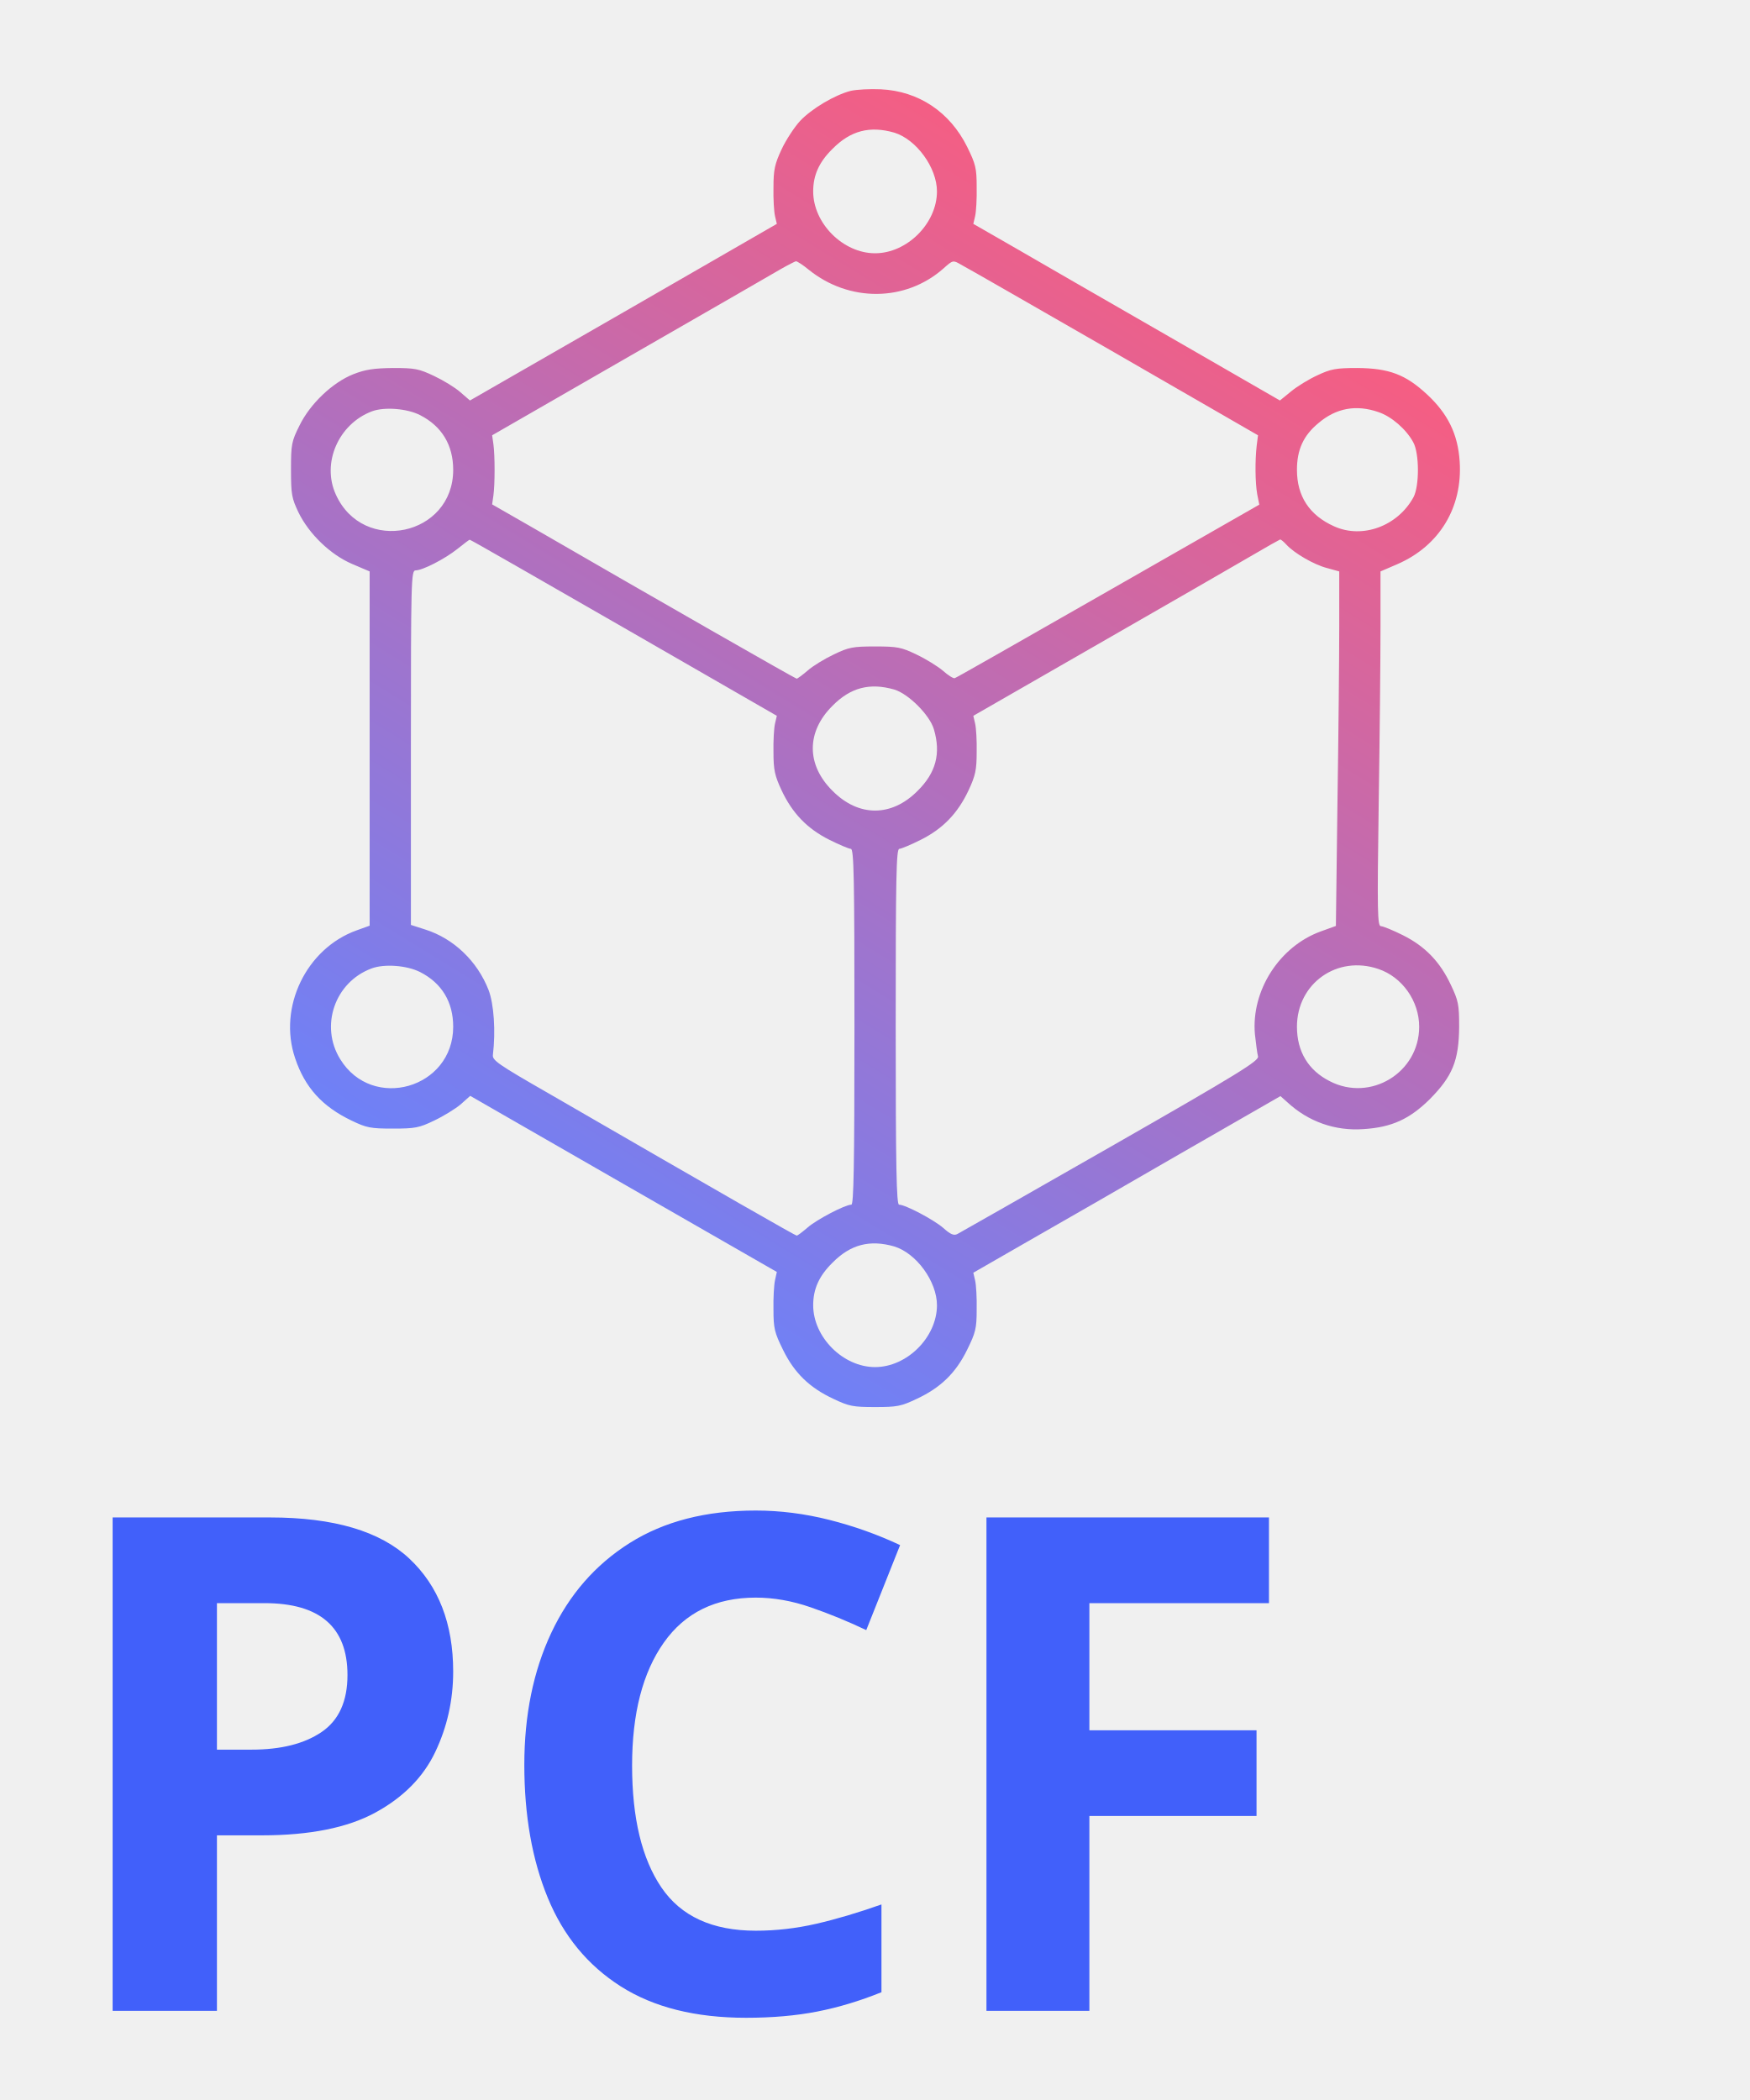
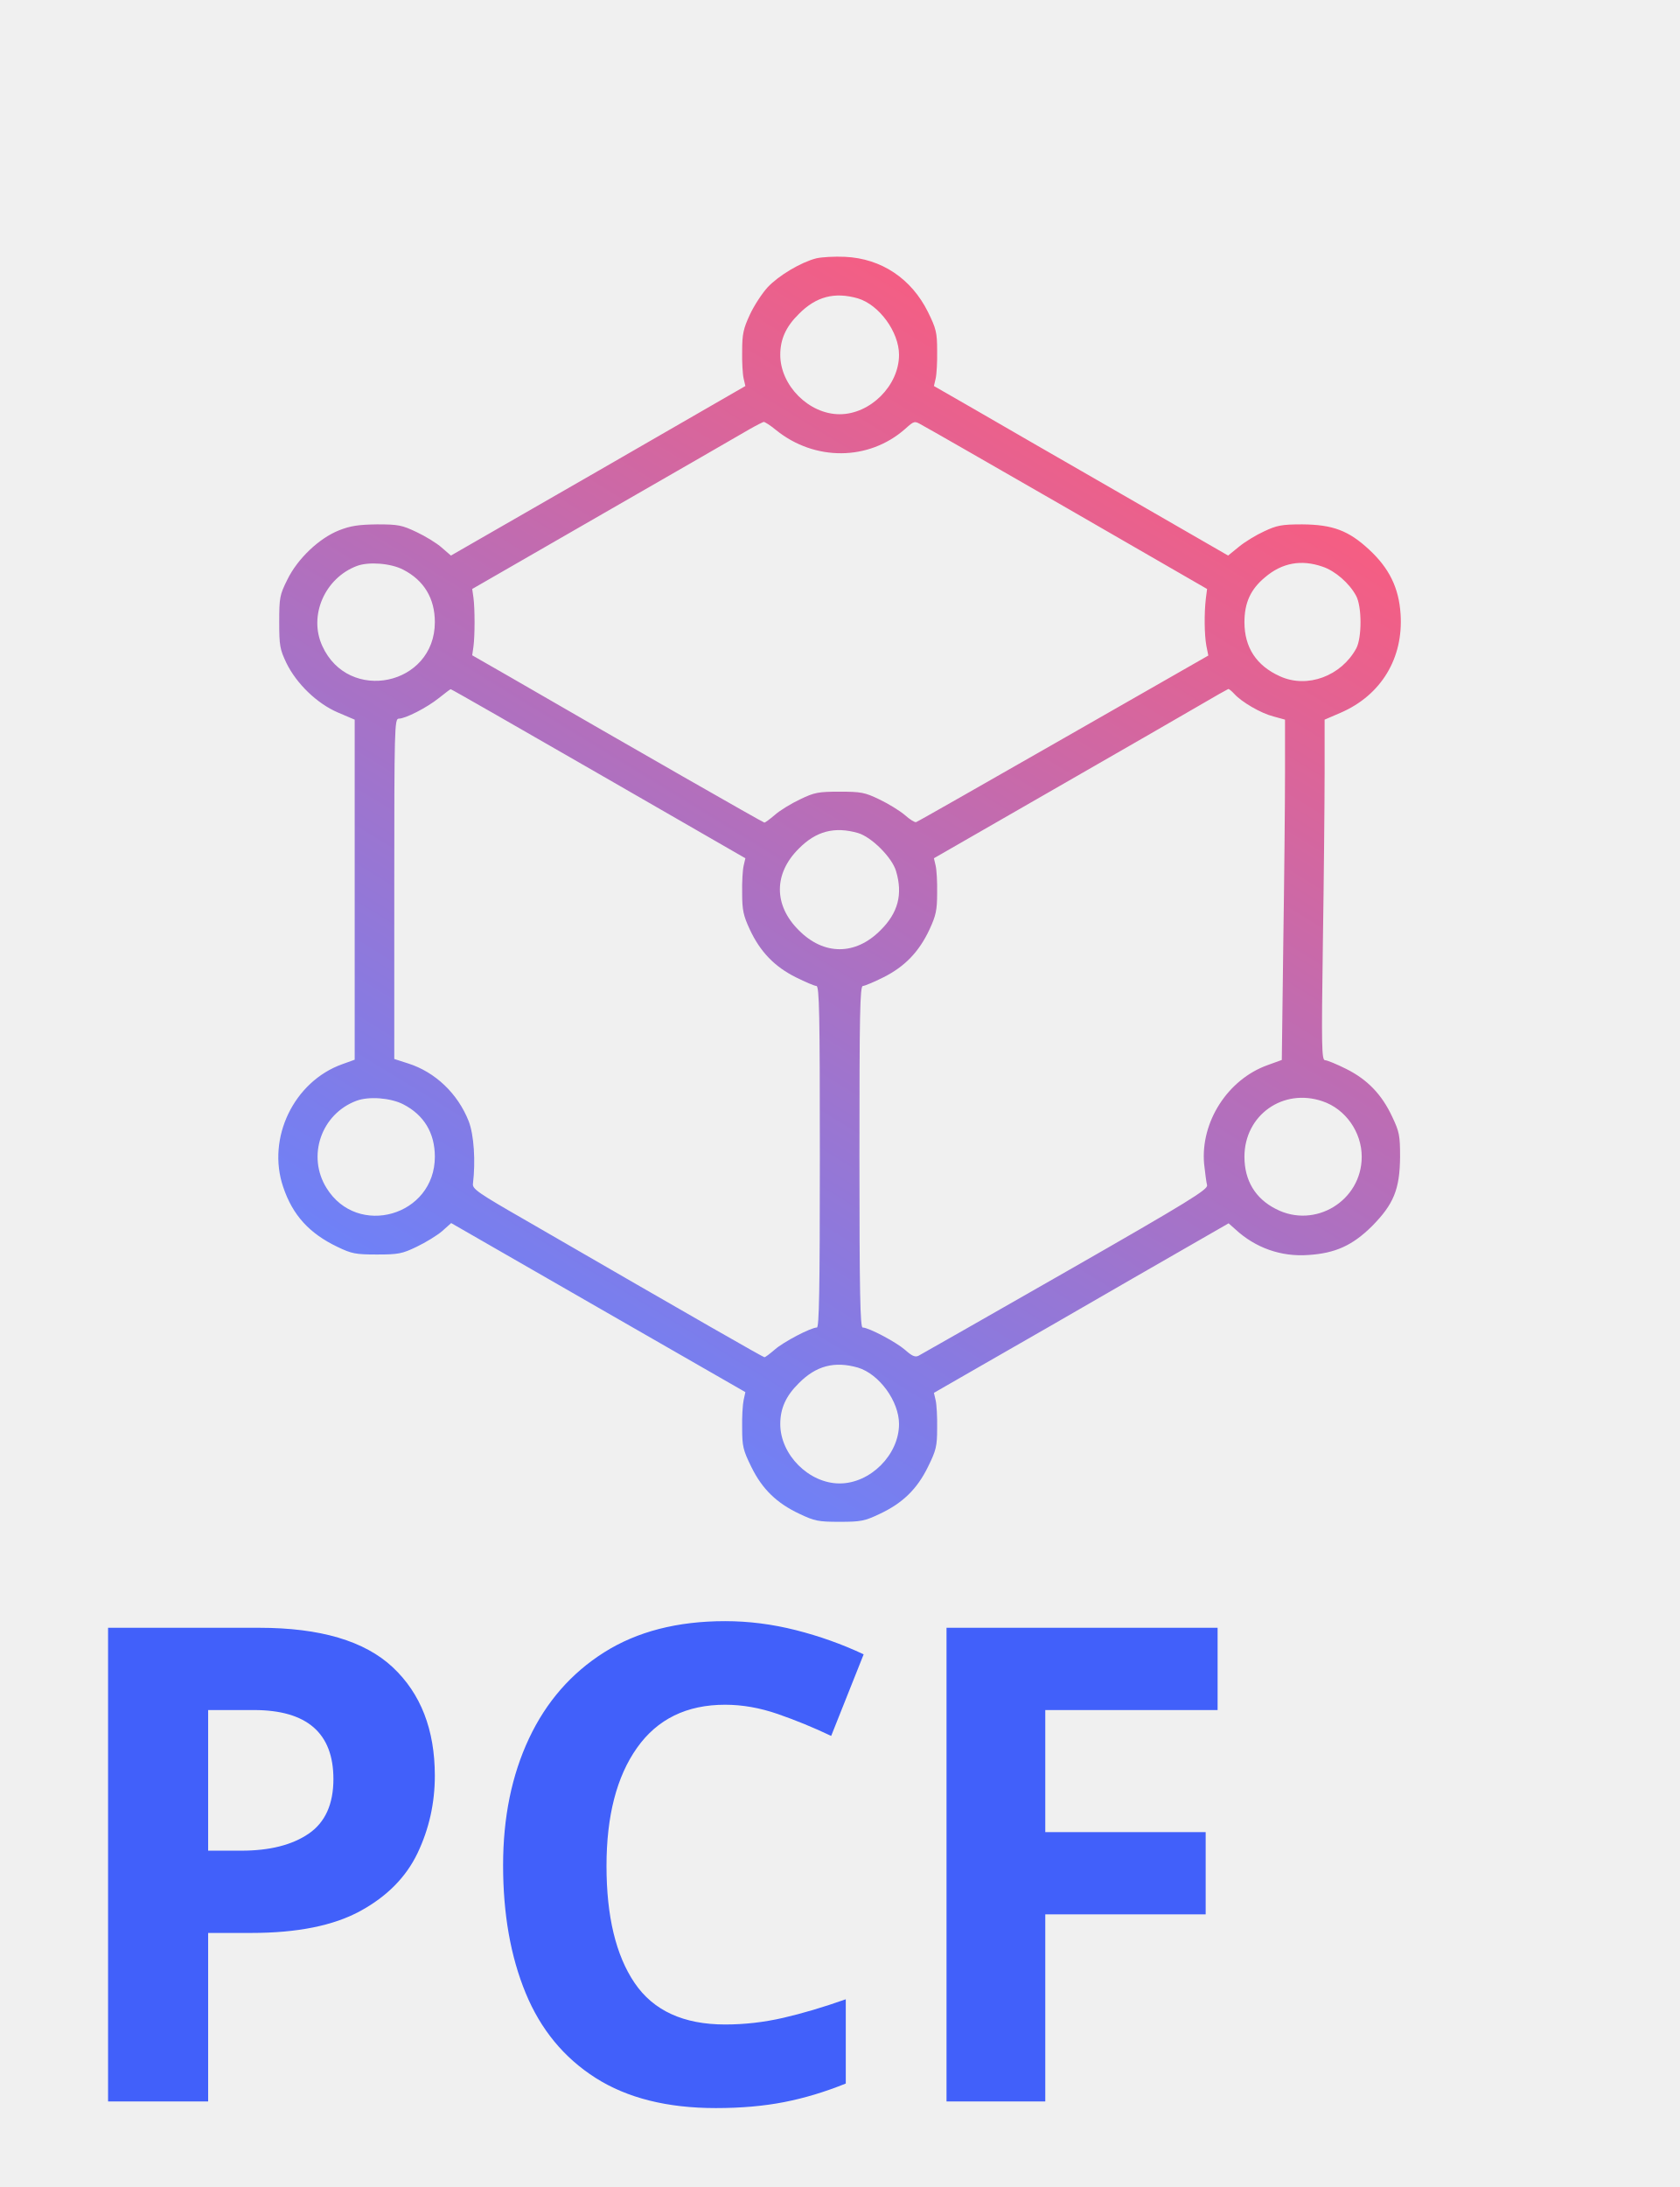
- <svg xmlns="http://www.w3.org/2000/svg" xmlns:xlink="http://www.w3.org/1999/xlink" version="1.1" id="Layer_1" x="0px" y="0px" viewBox="0 0 1963.197 2356.23" xml:space="preserve" width="1963.197" height="2356.231">
+ <svg xmlns="http://www.w3.org/2000/svg" xmlns:xlink="http://www.w3.org/1999/xlink" version="1.1" id="Layer_1" x="0px" y="0px" viewBox="0 0 1963.197 2556.23" xml:space="preserve" width="1963.197" height="2556.231">
  <defs id="defs65">
    <linearGradient id="linearGradient4574">
      <stop style="stop-color:#6a82fb;stop-opacity:1" offset="0" id="stop4570" />
      <stop style="stop-color:#fc5c7d;stop-opacity:1" offset="1" id="stop4572" />
    </linearGradient>
    <linearGradient gradientUnits="userSpaceOnUse" y2="407.078" x2="259.853" y1="98.344" x1="259.853" id="New_Gradient_Swatch_2">
      <stop id="stop4578" stop-color="#fc5c7d" offset="0" />
      <stop id="stop4580" stop-color="#f35e85" offset="0.129" />
      <stop id="stop4582" stop-color="#d9659b" offset="0.343" />
      <stop id="stop4584" stop-color="#b070bf" offset="0.616" />
      <stop id="stop4586" stop-color="#777ff0" offset="0.934" />
      <stop id="stop4588" stop-color="#6a82fb" offset="1" />
    </linearGradient>
    <linearGradient xlink:href="#New_Gradient_Swatch_2" y2="407.078" x2="312" y1="98.344" x1="312" id="New_Gradient_Swatch_2-2" />
    <linearGradient xlink:href="#linearGradient4574" id="linearGradient1093" x1="-11872.09" y1="3214.295" x2="-10491.971" y2="3197.102" gradientUnits="userSpaceOnUse" gradientTransform="matrix(0.6608359,0,0,0.6608359,-3500.485,90.40056)" />
    <linearGradient xlink:href="#linearGradient4574" id="linearGradient994" x1="-11576.41" y1="1117.134" x2="-10487.861" y2="-659.472" gradientUnits="userSpaceOnUse" gradientTransform="matrix(0.6853487,0,0,0.6853487,-3766.74,-260.4965)" />
  </defs>
-   <g id="layer2" style="display:inline" transform="translate(12307.685,927.8896)" />
-   <g id="layer1" style="display:none" transform="translate(12307.685,927.8896)">
+   <g id="layer2" style="display:inline" transform="translate(12307.685,1127.89)" />
+   <g id="layer1" style="display:none" transform="translate(12307.685,1127.89)">
    <g id="g4186">
      <circle style="opacity:1;fill:#ff914e;fill-opacity:1;stroke:none;stroke-width:300;stroke-linecap:butt;stroke-linejoin:miter;stroke-miterlimit:4;stroke-dasharray:none;stroke-dashoffset:198.649;stroke-opacity:1" id="circle4188" cx="1497.513" cy="1252.449" r="1100.279" />
      <circle r="480.706" cy="1252.449" cx="1497.513" id="circle4190" style="opacity:1;fill:#ffffff;fill-opacity:1;stroke:none;stroke-width:300;stroke-linecap:butt;stroke-linejoin:miter;stroke-miterlimit:4;stroke-dasharray:none;stroke-dashoffset:198.649;stroke-opacity:1" />
      <rect style="opacity:1;fill:#ffffff;fill-opacity:1" id="rect4192" width="2323.641" height="210.022" x="331.687" y="1147.26" />
      <rect y="1392.726" x="-2417.845" height="210.001" width="2336.296" id="rect4194" style="opacity:1;fill:#ffffff;fill-opacity:1" transform="rotate(-90)" />
      <circle style="opacity:1;fill:#ff914e;fill-opacity:1;stroke:none;stroke-width:300;stroke-linecap:butt;stroke-linejoin:miter;stroke-miterlimit:4;stroke-dasharray:none;stroke-dashoffset:198.649;stroke-opacity:1" id="circle4196" cx="1497.513" cy="1252.449" r="266.827" />
    </g>
  </g>
-   <g id="layer3" style="display:inline" transform="translate(12307.685,927.8896)">
+   <g id="layer3" style="display:inline" transform="translate(12307.685,1127.89)">
    <text xml:space="preserve" style="font-style:normal;font-weight:normal;font-size:8.06px;line-height:0%;font-family:sans-serif;letter-spacing:0px;word-spacing:0px;fill:#4160fa;fill-opacity:1;stroke:none;stroke-width:0.672px;stroke-linecap:butt;stroke-linejoin:miter;stroke-opacity:1" x="-12254.632" y="1327.956" id="text4236" transform="scale(0.9997103,1.00029)">
      <tspan id="tspan4238" x="-12254.632" y="1327.956" style="font-style:normal;font-variant:normal;font-weight:bold;font-stretch:normal;font-size:775.16px;line-height:1.25;font-family:Orbitron;-inkscape-font-specification:'Orbitron Bold';fill:#4160fa;fill-opacity:1;stroke-width:0.672px">PCF</tspan>
    </text>
    <g id="g890" transform="matrix(9.287207,0,0,9.287207,-8664.803,-1195.548)">
</g>
    <g id="g892" transform="matrix(9.287207,0,0,9.287207,-8664.803,-1195.548)">
</g>
    <g id="g894" transform="matrix(9.287207,0,0,9.287207,-8664.803,-1195.548)">
</g>
    <g id="g896" transform="matrix(9.287207,0,0,9.287207,-8664.803,-1195.548)">
</g>
    <g id="g898" transform="matrix(9.287207,0,0,9.287207,-8664.803,-1195.548)">
</g>
    <g id="g900" transform="matrix(9.287207,0,0,9.287207,-8664.803,-1195.548)">
</g>
    <g id="g902" transform="matrix(9.287207,0,0,9.287207,-8664.803,-1195.548)">
</g>
    <g id="g904" transform="matrix(9.287207,0,0,9.287207,-8664.803,-1195.548)">
</g>
    <g id="g906" transform="matrix(9.287207,0,0,9.287207,-8664.803,-1195.548)">
</g>
    <g id="g908" transform="matrix(9.287207,0,0,9.287207,-8664.803,-1195.548)">
</g>
    <g id="g910" transform="matrix(9.287207,0,0,9.287207,-8664.803,-1195.548)">
</g>
    <g id="g912" transform="matrix(9.287207,0,0,9.287207,-8664.803,-1195.548)">
</g>
    <g id="g914" transform="matrix(9.287207,0,0,9.287207,-8664.803,-1195.548)">
</g>
    <g id="g916" transform="matrix(9.287207,0,0,9.287207,-8664.803,-1195.548)">
</g>
    <g id="g918" transform="matrix(9.287207,0,0,9.287207,-8664.803,-1195.548)">
</g>
    <path style="fill:url(#linearGradient994);fill-opacity:1;stroke:none;stroke-width:0.289" d="m -11353.189,-825.973 c -18.225,4.629 -44.262,20.25 -56.99,33.847 -6.364,6.943 -15.911,21.407 -20.829,32.111 -7.521,16.2 -8.968,22.564 -8.968,42.525 -0.289,12.729 0.579,27.193 1.736,32.111 l 2.025,8.679 -172.126,99.226 -172.127,98.937 -10.703,-9.257 c -5.787,-5.207 -19.093,-13.307 -29.508,-18.225 -17.068,-8.1 -21.407,-8.968 -46.286,-8.968 -21.696,0.289 -30.954,1.736 -44.261,6.943 -23.433,9.257 -48.601,33.268 -60.461,57.568 -8.968,17.936 -9.546,21.118 -9.546,49.758 0,27.772 0.867,31.822 8.389,47.733 11.861,24.3 35.871,47.443 60.171,57.858 l 19.672,8.389 V -87.999 110.742 l -14.464,5.207 c -56.701,20.25 -88.523,86.497 -69.14,143.487 10.993,32.979 30.664,54.386 63.354,70.008 16.779,8.1 21.408,8.968 46.286,8.968 24.879,0 29.507,-0.868 46.286,-8.968 10.415,-4.918 24.011,-13.307 29.797,-18.225 l 10.703,-9.547 172.127,98.937 171.837,98.647 -2.025,9.257 c -1.157,5.207 -2.025,19.961 -1.736,32.979 0,21.118 1.158,25.747 10.704,45.129 12.729,26.036 29.797,42.525 56.411,54.965 17.647,8.389 21.986,9.257 46.865,9.257 24.879,0 29.218,-0.868 46.865,-9.257 26.614,-12.439 43.682,-28.929 56.411,-54.965 9.546,-19.382 10.703,-24.011 10.703,-45.129 0.29,-13.018 -0.578,-27.772 -1.736,-32.69 l -2.025,-8.679 59.883,-34.425 c 32.979,-18.804 110.508,-63.354 172.416,-99.226 l 112.244,-64.511 7.811,6.943 c 23.432,21.697 53.518,32.4 85.339,30.086 31.823,-2.025 51.783,-11.282 74.348,-33.557 25.457,-25.747 32.688,-43.104 32.978,-81.29 0,-24.879 -0.868,-29.218 -9.257,-46.865 -12.15,-26.036 -28.929,-43.393 -53.807,-55.833 -10.993,-5.496 -22.276,-10.125 -24.59,-10.125 -4.05,0 -4.339,-15.043 -2.604,-136.833 1.158,-74.926 2.026,-164.605 2.026,-198.741 v -62.486 l 18.803,-8.1 c 47.443,-20.539 73.479,-63.933 70.008,-115.426 -2.026,-30.665 -13.308,-53.518 -36.739,-75.215 -24.012,-22.275 -42.526,-29.218 -78.108,-29.507 -24.011,0 -29.797,1.157 -44.551,8.1 -9.546,4.339 -22.853,12.439 -29.796,18.225 l -12.44,10.125 -124.972,-72.033 c -68.851,-39.632 -146.38,-84.183 -172.127,-99.226 l -46.865,-26.904 2.025,-8.679 c 1.158,-4.918 2.026,-19.672 1.736,-32.69 0,-21.118 -1.157,-25.747 -10.703,-45.129 -19.383,-39.054 -54.386,-62.486 -96.912,-64.511 -12.15,-0.579 -27.193,0.289 -33.557,1.736 z m 48.6,46.865 c 24.879,7.521 48.022,39.343 48.022,65.958 0,35.872 -33.557,69.429 -69.429,69.429 -35.872,0 -69.429,-33.557 -69.429,-69.429 0,-18.225 6.654,-32.979 21.696,-47.733 20.25,-20.539 41.947,-26.036 69.14,-18.225 z m -95.755,153.901 c 45.13,36.45 108.194,36.161 150.72,-1.157 10.993,-9.836 10.993,-9.836 19.961,-4.629 5.207,2.604 82.158,46.865 171.258,98.069 l 162.002,93.44 -1.447,11.282 c -2.024,17.357 -1.735,41.947 0.578,54.965 l 2.315,11.572 -169.522,96.912 c -93.152,53.229 -170.68,97.49 -172.127,97.779 -1.446,0.579 -7.522,-3.182 -13.308,-8.389 -5.785,-4.918 -19.382,-13.307 -29.796,-18.225 -16.779,-8.1 -21.407,-8.968 -46.286,-8.968 -24.879,0 -29.508,0.868 -46.287,8.968 -10.413,4.918 -23.721,13.018 -29.507,18.225 -5.785,4.918 -11.282,8.968 -12.149,8.968 -1.447,0 -152.745,-86.497 -298.257,-170.68 l -43.393,-24.879 1.447,-10.125 c 1.735,-12.729 1.735,-44.55 0,-57.279 l -1.447,-10.125 154.769,-89.101 c 85.051,-48.89 161.423,-92.861 169.233,-97.49 8.101,-4.629 15.622,-8.389 16.779,-8.679 1.447,0 7.811,4.05 14.464,9.546 z m -435.957,163.159 c 24.301,12.439 37.03,33.557 37.03,61.329 0,74.058 -100.962,95.465 -131.626,27.772 -16.201,-35.293 2.892,-79.265 40.5,-93.44 13.885,-5.207 39.632,-3.182 54.096,4.339 z m 1074.995,-3.471 c 14.754,4.918 31.243,19.382 39.054,33.847 6.943,12.439 6.943,49.179 0.289,61.618 -17.646,32.4 -57.278,47.154 -89.101,32.69 -27.771,-12.439 -41.657,-33.847 -41.657,-63.354 0,-22.564 7.232,-38.475 24.011,-52.361 19.961,-17.068 42.525,-21.118 67.404,-12.439 z m -846.746,241.845 171.837,98.937 -2.025,8.679 c -1.157,4.918 -2.025,19.382 -1.736,32.111 0,19.961 1.447,26.325 8.968,42.525 12.15,26.036 28.929,43.393 53.808,55.833 10.993,5.496 21.986,10.125 24.011,10.125 3.471,0 4.05,32.979 4.05,199.609 0,157.662 -0.868,199.609 -3.471,199.609 -6.944,0 -39.054,16.779 -49.18,25.747 -5.785,4.918 -10.993,8.968 -12.149,8.968 -1.447,0 -75.505,-42.236 -278.007,-159.398 -56.989,-32.69 -63.643,-37.318 -62.775,-43.393 3.182,-26.614 1.157,-56.99 -4.918,-72.901 -12.729,-32.4 -39.054,-57.568 -70.876,-67.693 l -16.2,-5.207 V -89.156 c 0,-187.459 0.29,-198.741 5.208,-198.741 7.81,0 32.689,-12.729 46.864,-24.011 7.232,-5.786 13.307,-10.414 13.886,-10.414 0.578,-0.289 78.107,44.261 172.705,98.647 z m 743.47,-93.151 c 8.679,9.547 30.954,22.564 45.708,26.325 l 13.596,3.761 v 62.486 c 0,34.136 -0.867,123.526 -2.024,198.741 l -1.736,136.544 -16.779,6.075 c -46.576,16.779 -78.397,66.536 -74.057,115.426 1.156,10.414 2.602,21.697 3.471,24.879 1.157,4.918 -19.961,18.225 -165.184,101.251 -91.704,52.361 -169.233,96.622 -172.126,98.069 -4.05,2.025 -7.811,0.289 -15.911,-6.943 -10.703,-9.257 -42.526,-26.036 -49.468,-26.036 -2.893,0 -3.761,-41.947 -3.761,-199.609 0,-166.63 0.579,-199.609 4.05,-199.609 2.025,0 13.018,-4.629 24.011,-10.125 24.878,-12.439 41.657,-29.797 53.808,-55.833 7.521,-16.2 8.967,-22.564 8.967,-42.525 0.29,-12.729 -0.578,-27.193 -1.736,-32.111 l -2.025,-8.679 139.437,-80.133 c 76.662,-43.972 153.901,-88.522 171.259,-98.647 17.647,-10.414 32.689,-18.804 33.558,-19.093 0.867,0 4.049,2.604 6.942,5.786 z m -440.007,162.58 c 15.911,4.629 39.922,28.64 44.551,44.55 8.1,27.193 2.313,48.89 -18.226,69.14 -29.218,29.507 -66.247,29.507 -95.465,0 -29.507,-29.218 -29.507,-66.247 0,-95.465 20.25,-20.539 41.947,-26.036 69.14,-18.225 z m -531.712,317.06 c 24.301,12.439 37.03,33.557 37.03,61.329 0,69.14 -90.548,95.176 -126.709,36.45 -23.143,-37.318 -6.075,-86.497 35.004,-101.829 14.464,-5.496 39.922,-3.471 54.675,4.05 z m 1074.995,-3.471 c 26.615,8.968 45.707,35.872 45.707,64.801 0,51.493 -54.675,84.761 -100.382,61.04 -24.011,-12.15 -36.74,-33.268 -36.74,-61.04 0,-48.6 45.129,-80.711 91.415,-64.801 z m -543.283,311.274 c 24.879,7.521 48.022,39.343 48.022,65.958 0,35.872 -33.557,69.429 -69.429,69.429 -35.872,0 -69.429,-33.557 -69.429,-69.429 0,-18.225 6.654,-32.979 21.696,-47.733 20.25,-20.539 41.947,-26.036 69.14,-18.225 z" id="path975" />
  </g>
-   <g id="g33" transform="translate(12249.412,3863.662)" />
-   <g id="g35" transform="translate(12249.412,3863.662)" />
-   <g id="g37" transform="translate(12249.412,3863.662)" />
-   <g id="g39" transform="translate(12249.412,3863.662)" />
-   <g id="g41" transform="translate(12249.412,3863.662)" />
-   <g id="g43" transform="translate(12249.412,3863.662)" />
-   <g id="g45" transform="translate(12249.412,3863.662)" />
-   <g id="g47" transform="translate(12249.412,3863.662)" />
-   <g id="g49" transform="translate(12249.412,3863.662)" />
-   <g id="g51" transform="translate(12249.412,3863.662)" />
-   <g id="g53" transform="translate(12249.412,3863.662)" />
-   <g id="g55" transform="translate(12249.412,3863.662)" />
-   <g id="g57" transform="translate(12249.412,3863.662)" />
-   <g id="g59" transform="translate(12249.412,3863.662)" />
-   <g id="g61" transform="translate(12249.412,3863.662)" />
+   <g id="g33" transform="translate(12249.412,4063.662)" />
+   <g id="g35" transform="translate(12249.412,4063.662)" />
+   <g id="g37" transform="translate(12249.412,4063.662)" />
+   <g id="g39" transform="translate(12249.412,4063.662)" />
+   <g id="g41" transform="translate(12249.412,4063.662)" />
+   <g id="g43" transform="translate(12249.412,4063.662)" />
+   <g id="g45" transform="translate(12249.412,4063.662)" />
+   <g id="g47" transform="translate(12249.412,4063.662)" />
+   <g id="g49" transform="translate(12249.412,4063.662)" />
+   <g id="g51" transform="translate(12249.412,4063.662)" />
+   <g id="g53" transform="translate(12249.412,4063.662)" />
+   <g id="g55" transform="translate(12249.412,4063.662)" />
+   <g id="g57" transform="translate(12249.412,4063.662)" />
+   <g id="g59" transform="translate(12249.412,4063.662)" />
+   <g id="g61" transform="translate(12249.412,4063.662)" />
</svg>
